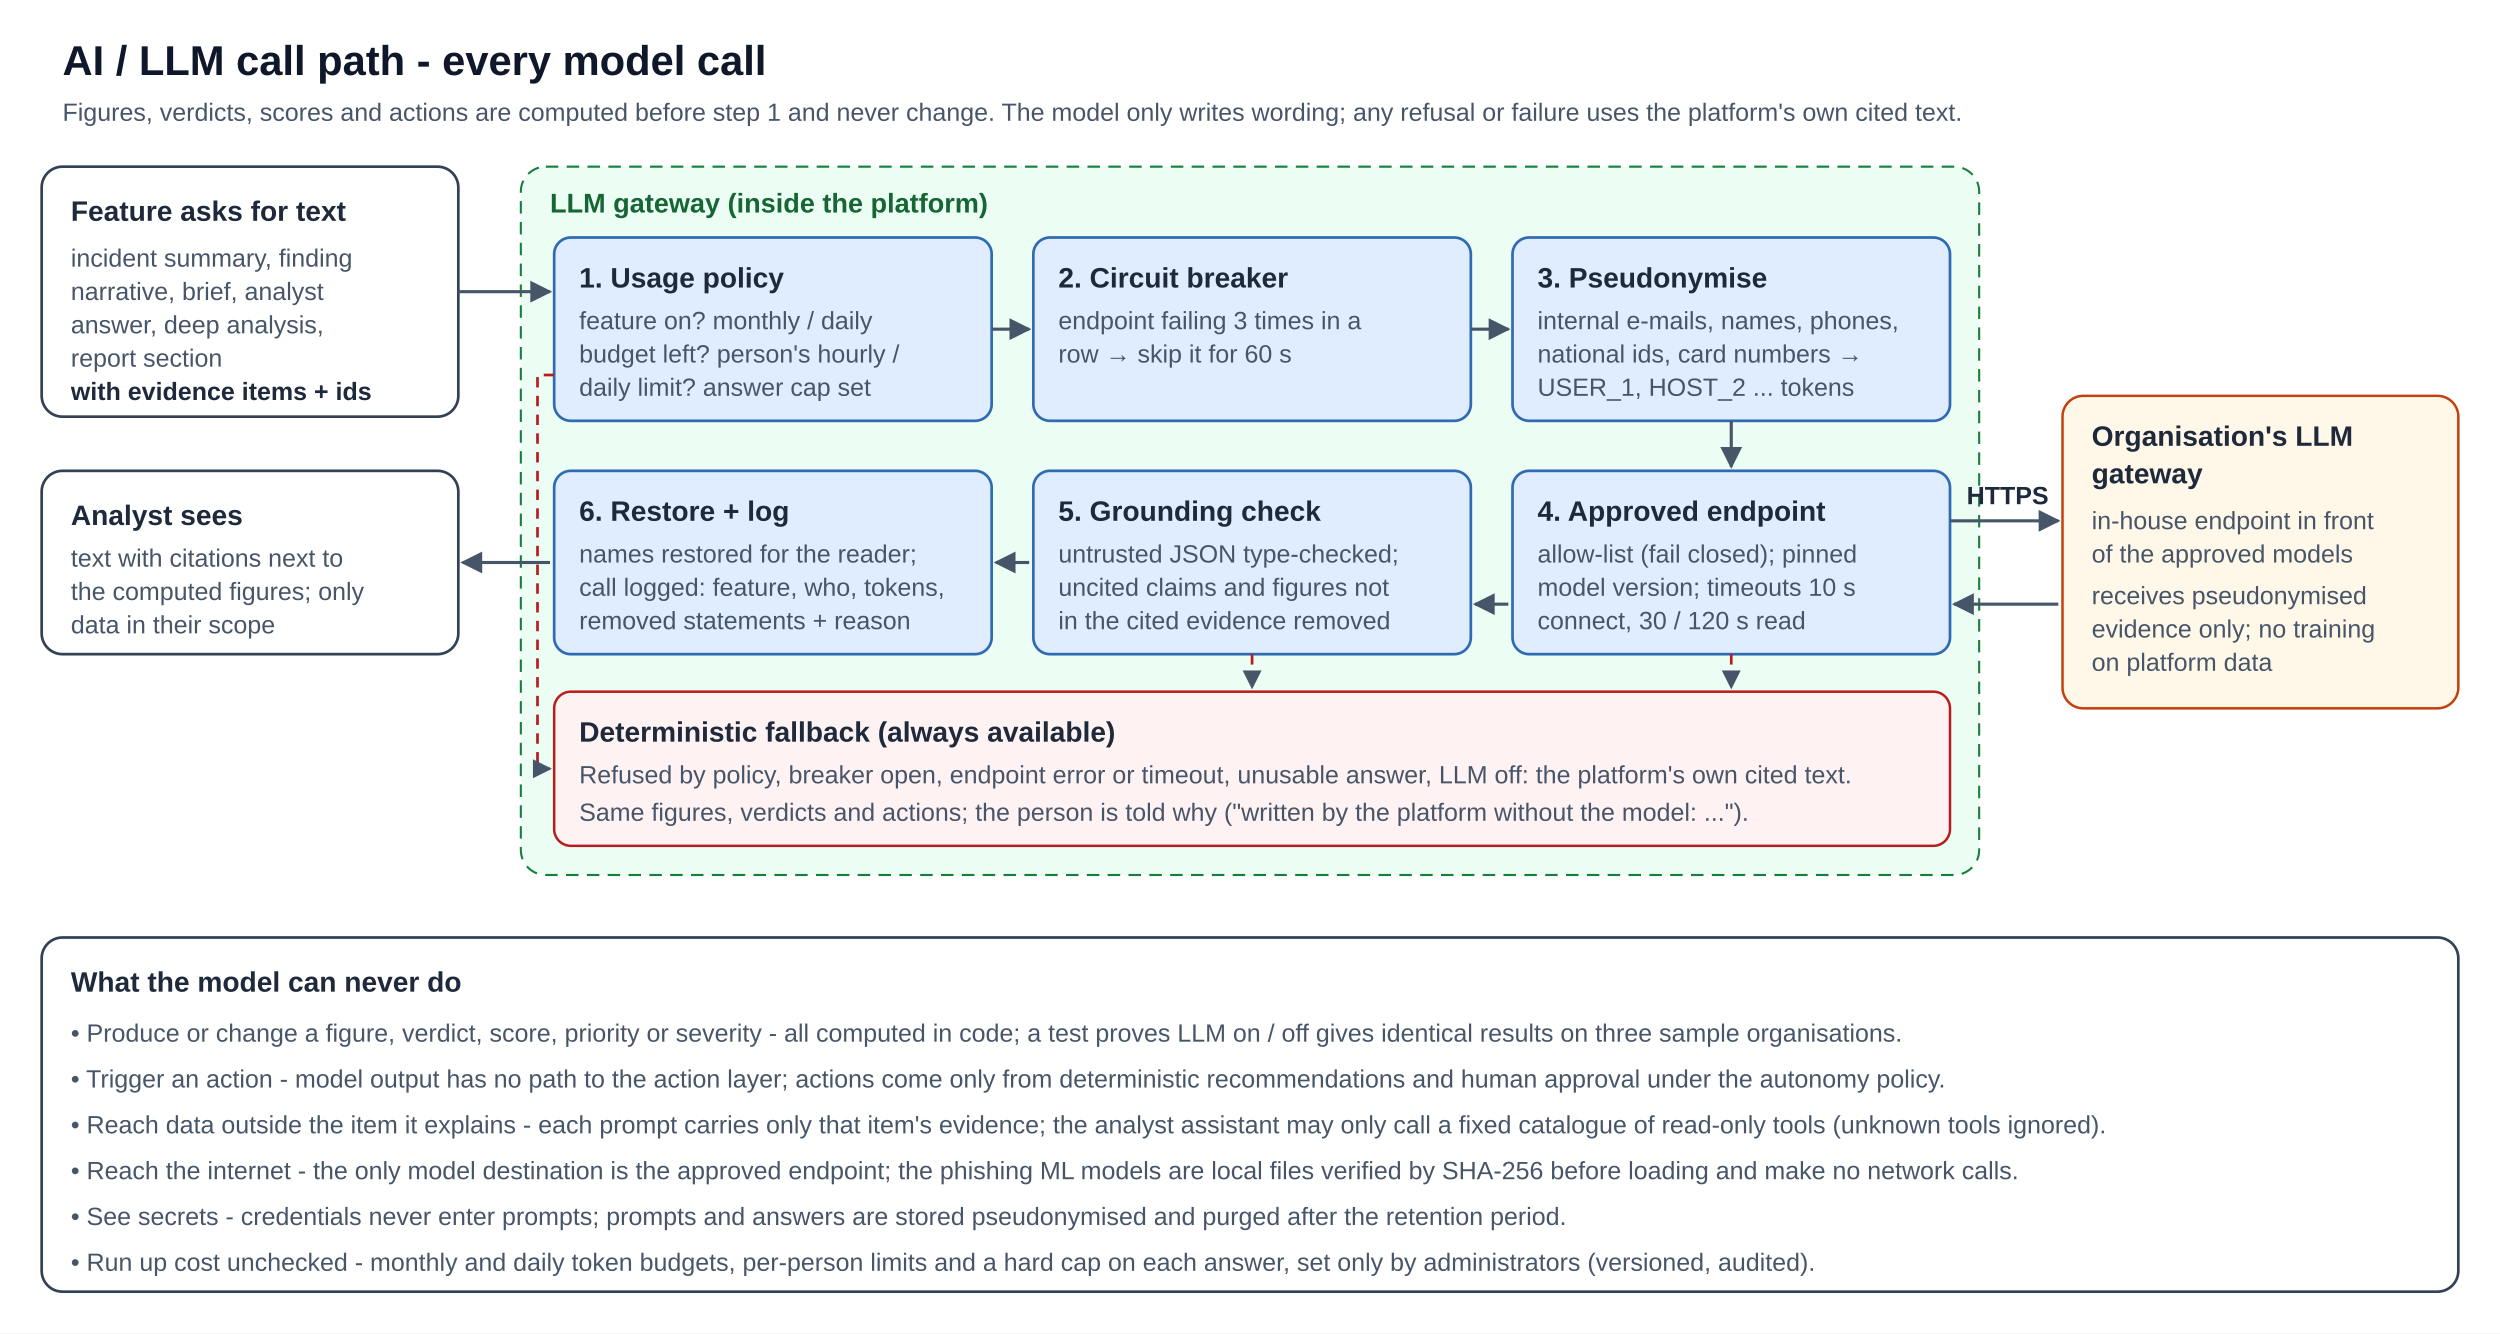
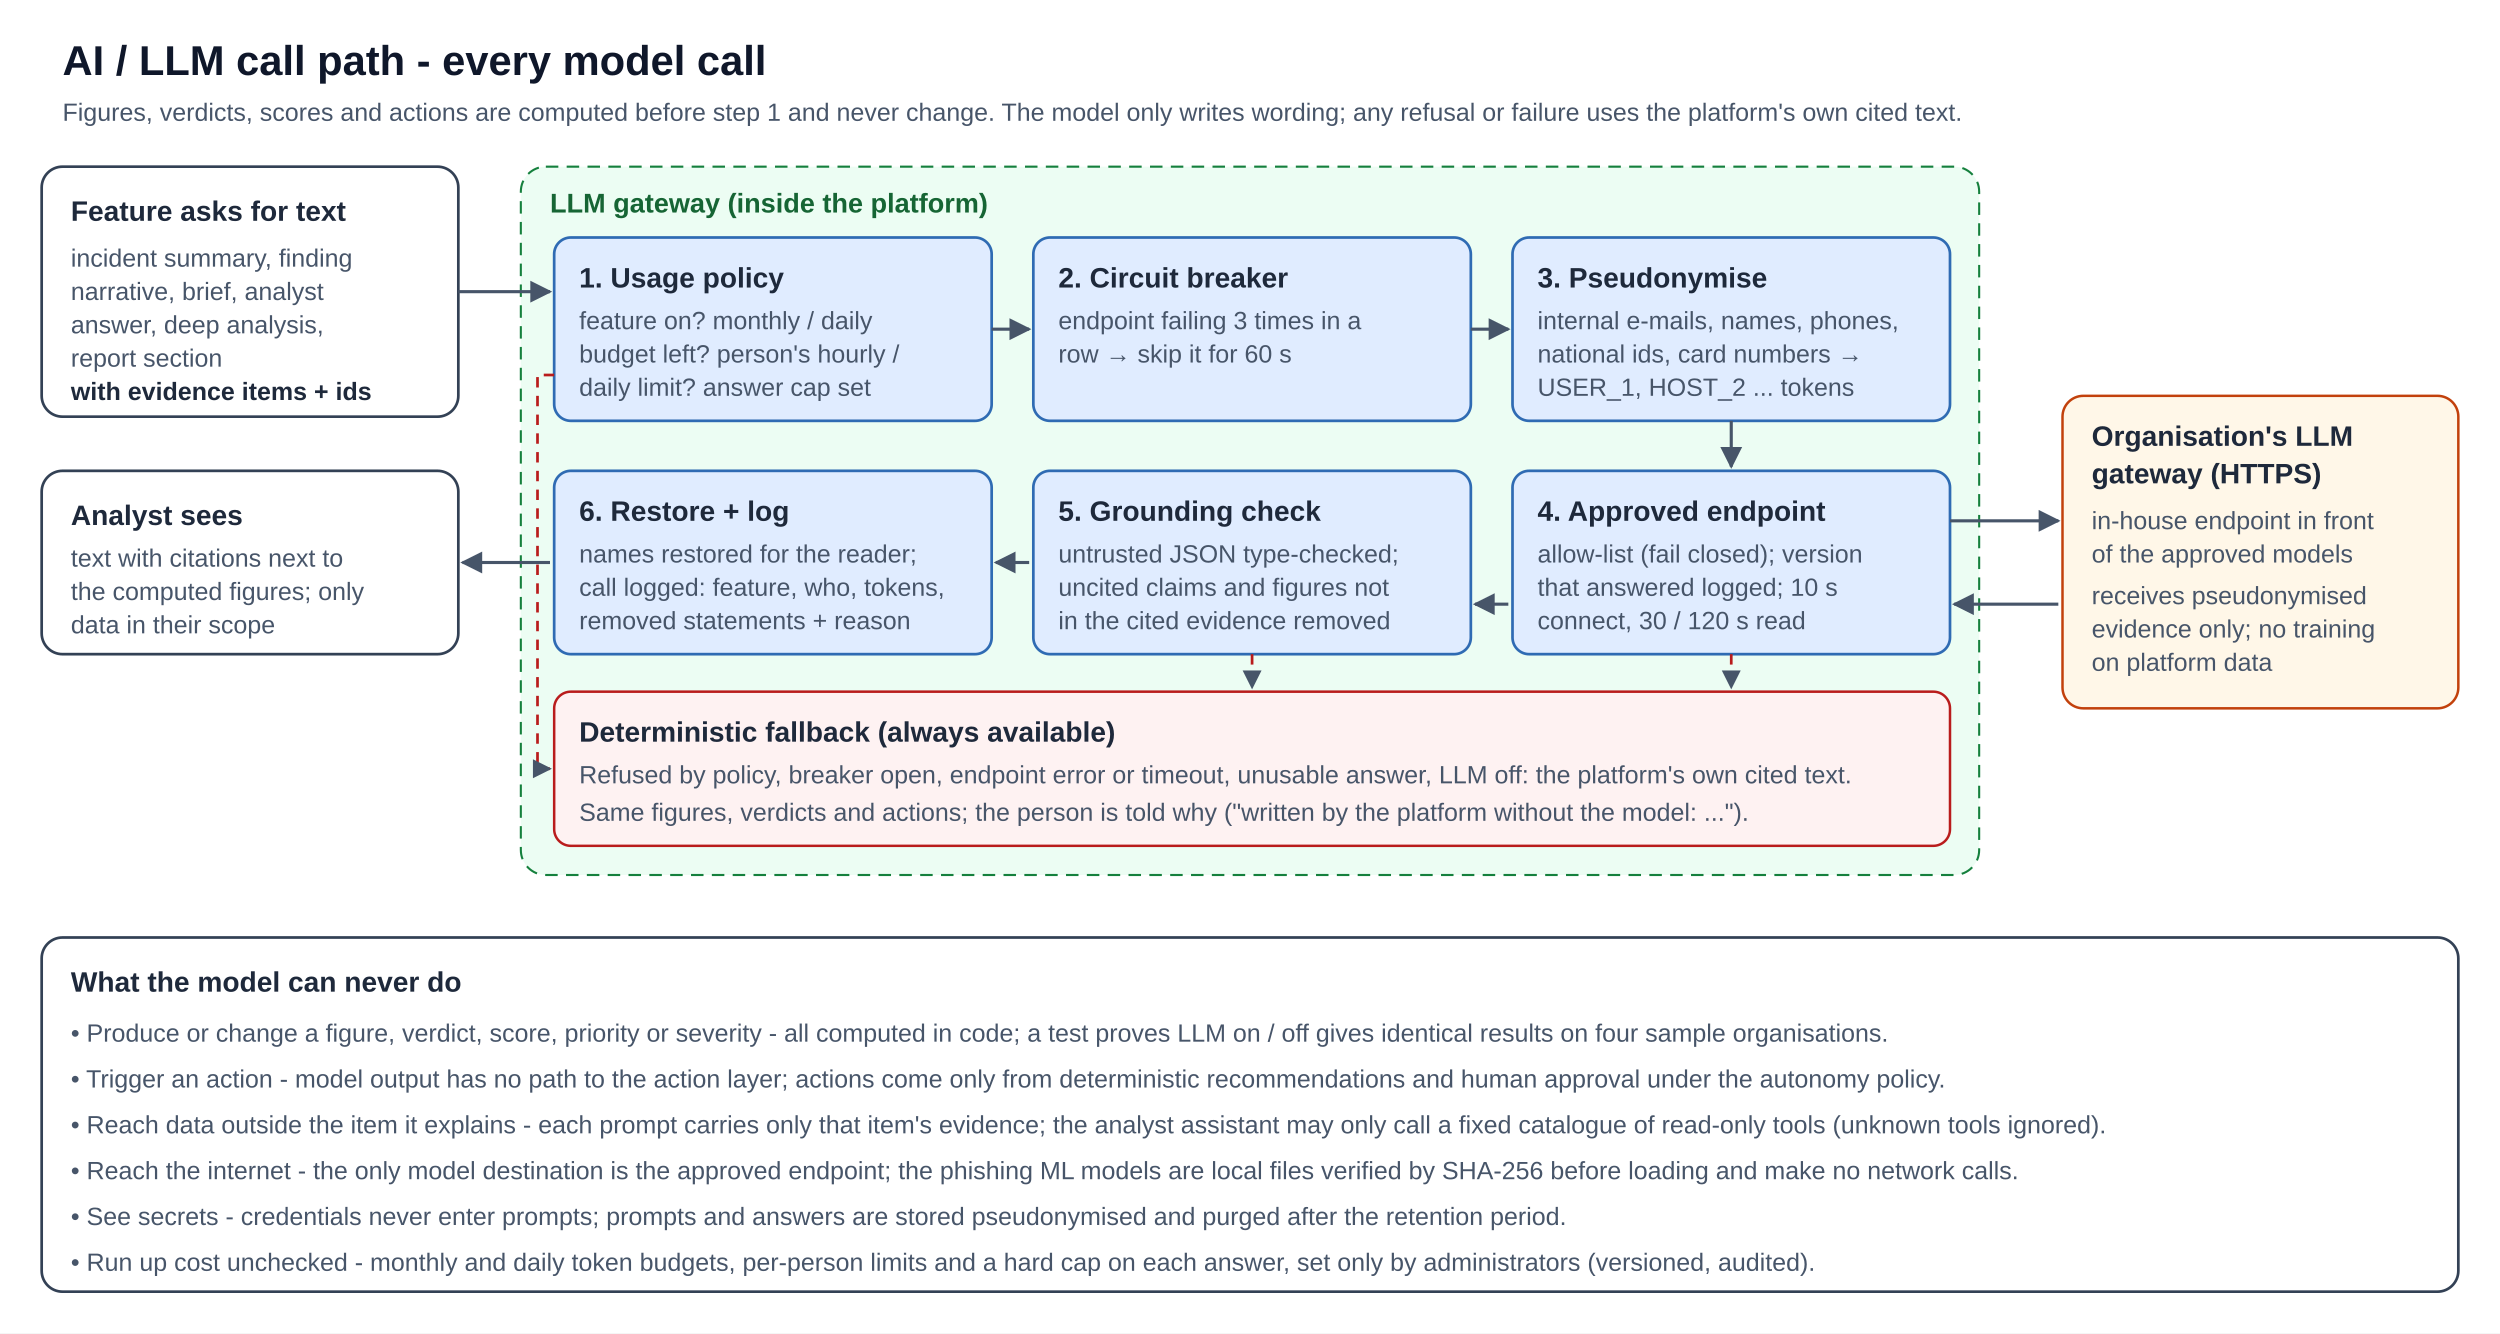
<svg xmlns="http://www.w3.org/2000/svg" viewBox="0 0 1200 640" font-family="Segoe UI, Arial, sans-serif" font-size="14">
  <defs>
    <marker id="a" viewBox="0 0 10 10" refX="9" refY="5" markerWidth="7" markerHeight="7" orient="auto-start-reverse">
      <path d="M0,0 L10,5 L0,10 z" fill="#475569" />
    </marker>
    <style>
      .zone{fill:#ecfdf3;stroke:#15803d;stroke-dasharray:6 4}
      .box{fill:#ffffff;stroke:#334155;stroke-width:1.3}
      .chk{fill:#e0ecff;stroke:#2f6bb3;stroke-width:1.3}
      .fb{fill:#fef2f2;stroke:#b91c1c;stroke-width:1.2}
      .ext{fill:#fff7e8;stroke:#c2410c;stroke-width:1.2}
      .h{font-weight:600;fill:#0f172a}
      .t{font-weight:600;fill:#1e293b;font-size:13.5px}
      .s{fill:#475569;font-size:12px}
      .z{fill:#166534;font-weight:600;font-size:13px}
      .line{stroke:#475569;stroke-width:1.5;fill:none;marker-end:url(#a)}
      .red{stroke:#b91c1c;stroke-width:1.3;fill:none;stroke-dasharray:5 4;marker-end:url(#a)}
      .lbl{fill:#1e293b;font-size:12px;font-weight:600}
    </style>
  </defs>
  <rect width="1200" height="640" fill="#ffffff" />
  <text x="30" y="36" class="h" font-size="20">AI / LLM call path - every model call</text>
  <text x="30" y="58" class="s">Figures, verdicts, scores and actions are computed before step 1 and never change. The model only writes wording; any refusal or failure uses the platform's own cited text.</text>
  <rect x="20" y="80" width="200" height="120" rx="10" class="box" />
  <text x="34" y="106" class="t">Feature asks for text</text>
  <text x="34" y="128" class="s">incident summary, finding</text>
  <text x="34" y="144" class="s">narrative, brief, analyst</text>
  <text x="34" y="160" class="s">answer, deep analysis,</text>
  <text x="34" y="176" class="s">report section</text>
  <text x="34" y="192" class="lbl">with evidence items + ids</text>
  <rect x="250" y="80" width="700" height="340" rx="12" class="zone" />
  <text x="264" y="102" class="z">LLM gateway (inside the platform)</text>
  <rect x="266" y="114" width="210" height="88" rx="8" class="chk" />
  <text x="278" y="138" class="t">1. Usage policy</text>
  <text x="278" y="158" class="s">feature on? monthly / daily</text>
  <text x="278" y="174" class="s">budget left? person's hourly /</text>
  <text x="278" y="190" class="s">daily limit? answer cap set</text>
  <rect x="496" y="114" width="210" height="88" rx="8" class="chk" />
  <text x="508" y="138" class="t">2. Circuit breaker</text>
  <text x="508" y="158" class="s">endpoint failing 3 times in a</text>
  <text x="508" y="174" class="s">row → skip it for 60 s</text>
  <rect x="726" y="114" width="210" height="88" rx="8" class="chk" />
  <text x="738" y="138" class="t">3. Pseudonymise</text>
  <text x="738" y="158" class="s">internal e-mails, names, phones,</text>
  <text x="738" y="174" class="s">national ids, card numbers →</text>
  <text x="738" y="190" class="s">USER_1, HOST_2 ... tokens</text>
  <rect x="726" y="226" width="210" height="88" rx="8" class="chk" />
  <text x="738" y="250" class="t">4. Approved endpoint</text>
-   <text x="738" y="270" class="s">allow-list (fail closed); pinned</text>
-   <text x="738" y="286" class="s">model version; timeouts 10 s</text>
+   <text x="738" y="270" class="s">allow-list (fail closed); version</text>
+   <text x="738" y="286" class="s">that answered logged; 10 s</text>
  <text x="738" y="302" class="s">connect, 30 / 120 s read</text>
  <rect x="496" y="226" width="210" height="88" rx="8" class="chk" />
  <text x="508" y="250" class="t">5. Grounding check</text>
  <text x="508" y="270" class="s">untrusted JSON type-checked;</text>
  <text x="508" y="286" class="s">uncited claims and figures not</text>
  <text x="508" y="302" class="s">in the cited evidence removed</text>
  <rect x="266" y="226" width="210" height="88" rx="8" class="chk" />
  <text x="278" y="250" class="t">6. Restore + log</text>
  <text x="278" y="270" class="s">names restored for the reader;</text>
  <text x="278" y="286" class="s">call logged: feature, who, tokens,</text>
  <text x="278" y="302" class="s">removed statements + reason</text>
  <rect x="266" y="332" width="670" height="74" rx="8" class="fb" />
  <text x="278" y="356" class="t">Deterministic fallback (always available)</text>
  <text x="278" y="376" class="s">Refused by policy, breaker open, endpoint error or timeout, unusable answer, LLM off: the platform's own cited text.</text>
  <text x="278" y="394" class="s">Same figures, verdicts and actions; the person is told why ("written by the platform without the model: ...").</text>
  <rect x="990" y="190" width="190" height="150" rx="10" class="ext" />
  <text x="1004" y="214" class="t">Organisation's LLM</text>
-   <text x="1004" y="232" class="t">gateway</text>
+   <text x="1004" y="232" class="t">gateway (HTTPS)</text>
  <text x="1004" y="254" class="s">in-house endpoint in front</text>
  <text x="1004" y="270" class="s">of the approved models</text>
  <text x="1004" y="290" class="s">receives pseudonymised</text>
  <text x="1004" y="306" class="s">evidence only; no training</text>
  <text x="1004" y="322" class="s">on platform data</text>
  <rect x="20" y="226" width="200" height="88" rx="10" class="box" />
  <text x="34" y="252" class="t">Analyst sees</text>
  <text x="34" y="272" class="s">text with citations next to</text>
  <text x="34" y="288" class="s">the computed figures; only</text>
  <text x="34" y="304" class="s">data in their scope</text>
  <rect x="20" y="450" width="1160" height="170" rx="10" class="box" />
  <text x="34" y="476" class="t">What the model can never do</text>
-   <text x="34" y="500" class="s">• Produce or change a figure, verdict, score, priority or severity - all computed in code; a test proves LLM on / off gives identical results on three sample organisations.</text>
+   <text x="34" y="500" class="s">• Produce or change a figure, verdict, score, priority or severity - all computed in code; a test proves LLM on / off gives identical results on four sample organisations.</text>
  <text x="34" y="522" class="s">• Trigger an action - model output has no path to the action layer; actions come only from deterministic recommendations and human approval under the autonomy policy.</text>
  <text x="34" y="544" class="s">• Reach data outside the item it explains - each prompt carries only that item's evidence; the analyst assistant may only call a fixed catalogue of read-only tools (unknown tools ignored).</text>
  <text x="34" y="566" class="s">• Reach the internet - the only model destination is the approved endpoint; the phishing ML models are local files verified by SHA-256 before loading and make no network calls.</text>
  <text x="34" y="588" class="s">• See secrets - credentials never enter prompts; prompts and answers are stored pseudonymised and purged after the retention period.</text>
  <text x="34" y="610" class="s">• Run up cost unchecked - monthly and daily token budgets, per-person limits and a hard cap on each answer, set only by administrators (versioned, audited).</text>
  <path d="M220,140 L264,140" class="line" />
  <path d="M476,158 L494,158" class="line" />
  <path d="M706,158 L724,158" class="line" />
  <path d="M831,202 L831,224" class="line" />
  <path d="M936,250 L988,250" class="line" />
-   <text x="944" y="242" class="lbl">HTTPS</text>
  <path d="M988,290 L938,290" class="line" />
  <path d="M724,290 L708,290" class="line" transform="translate(0,0)" />
  <path d="M494,270 L478,270" class="line" />
  <path d="M264,270 L222,270" class="line" />
  <path d="M266,180 L258,180 L258,369 L264,369" class="red" />
  <path d="M601,314 L601,330" class="red" />
  <path d="M831,314 L831,330" class="red" />
</svg>
